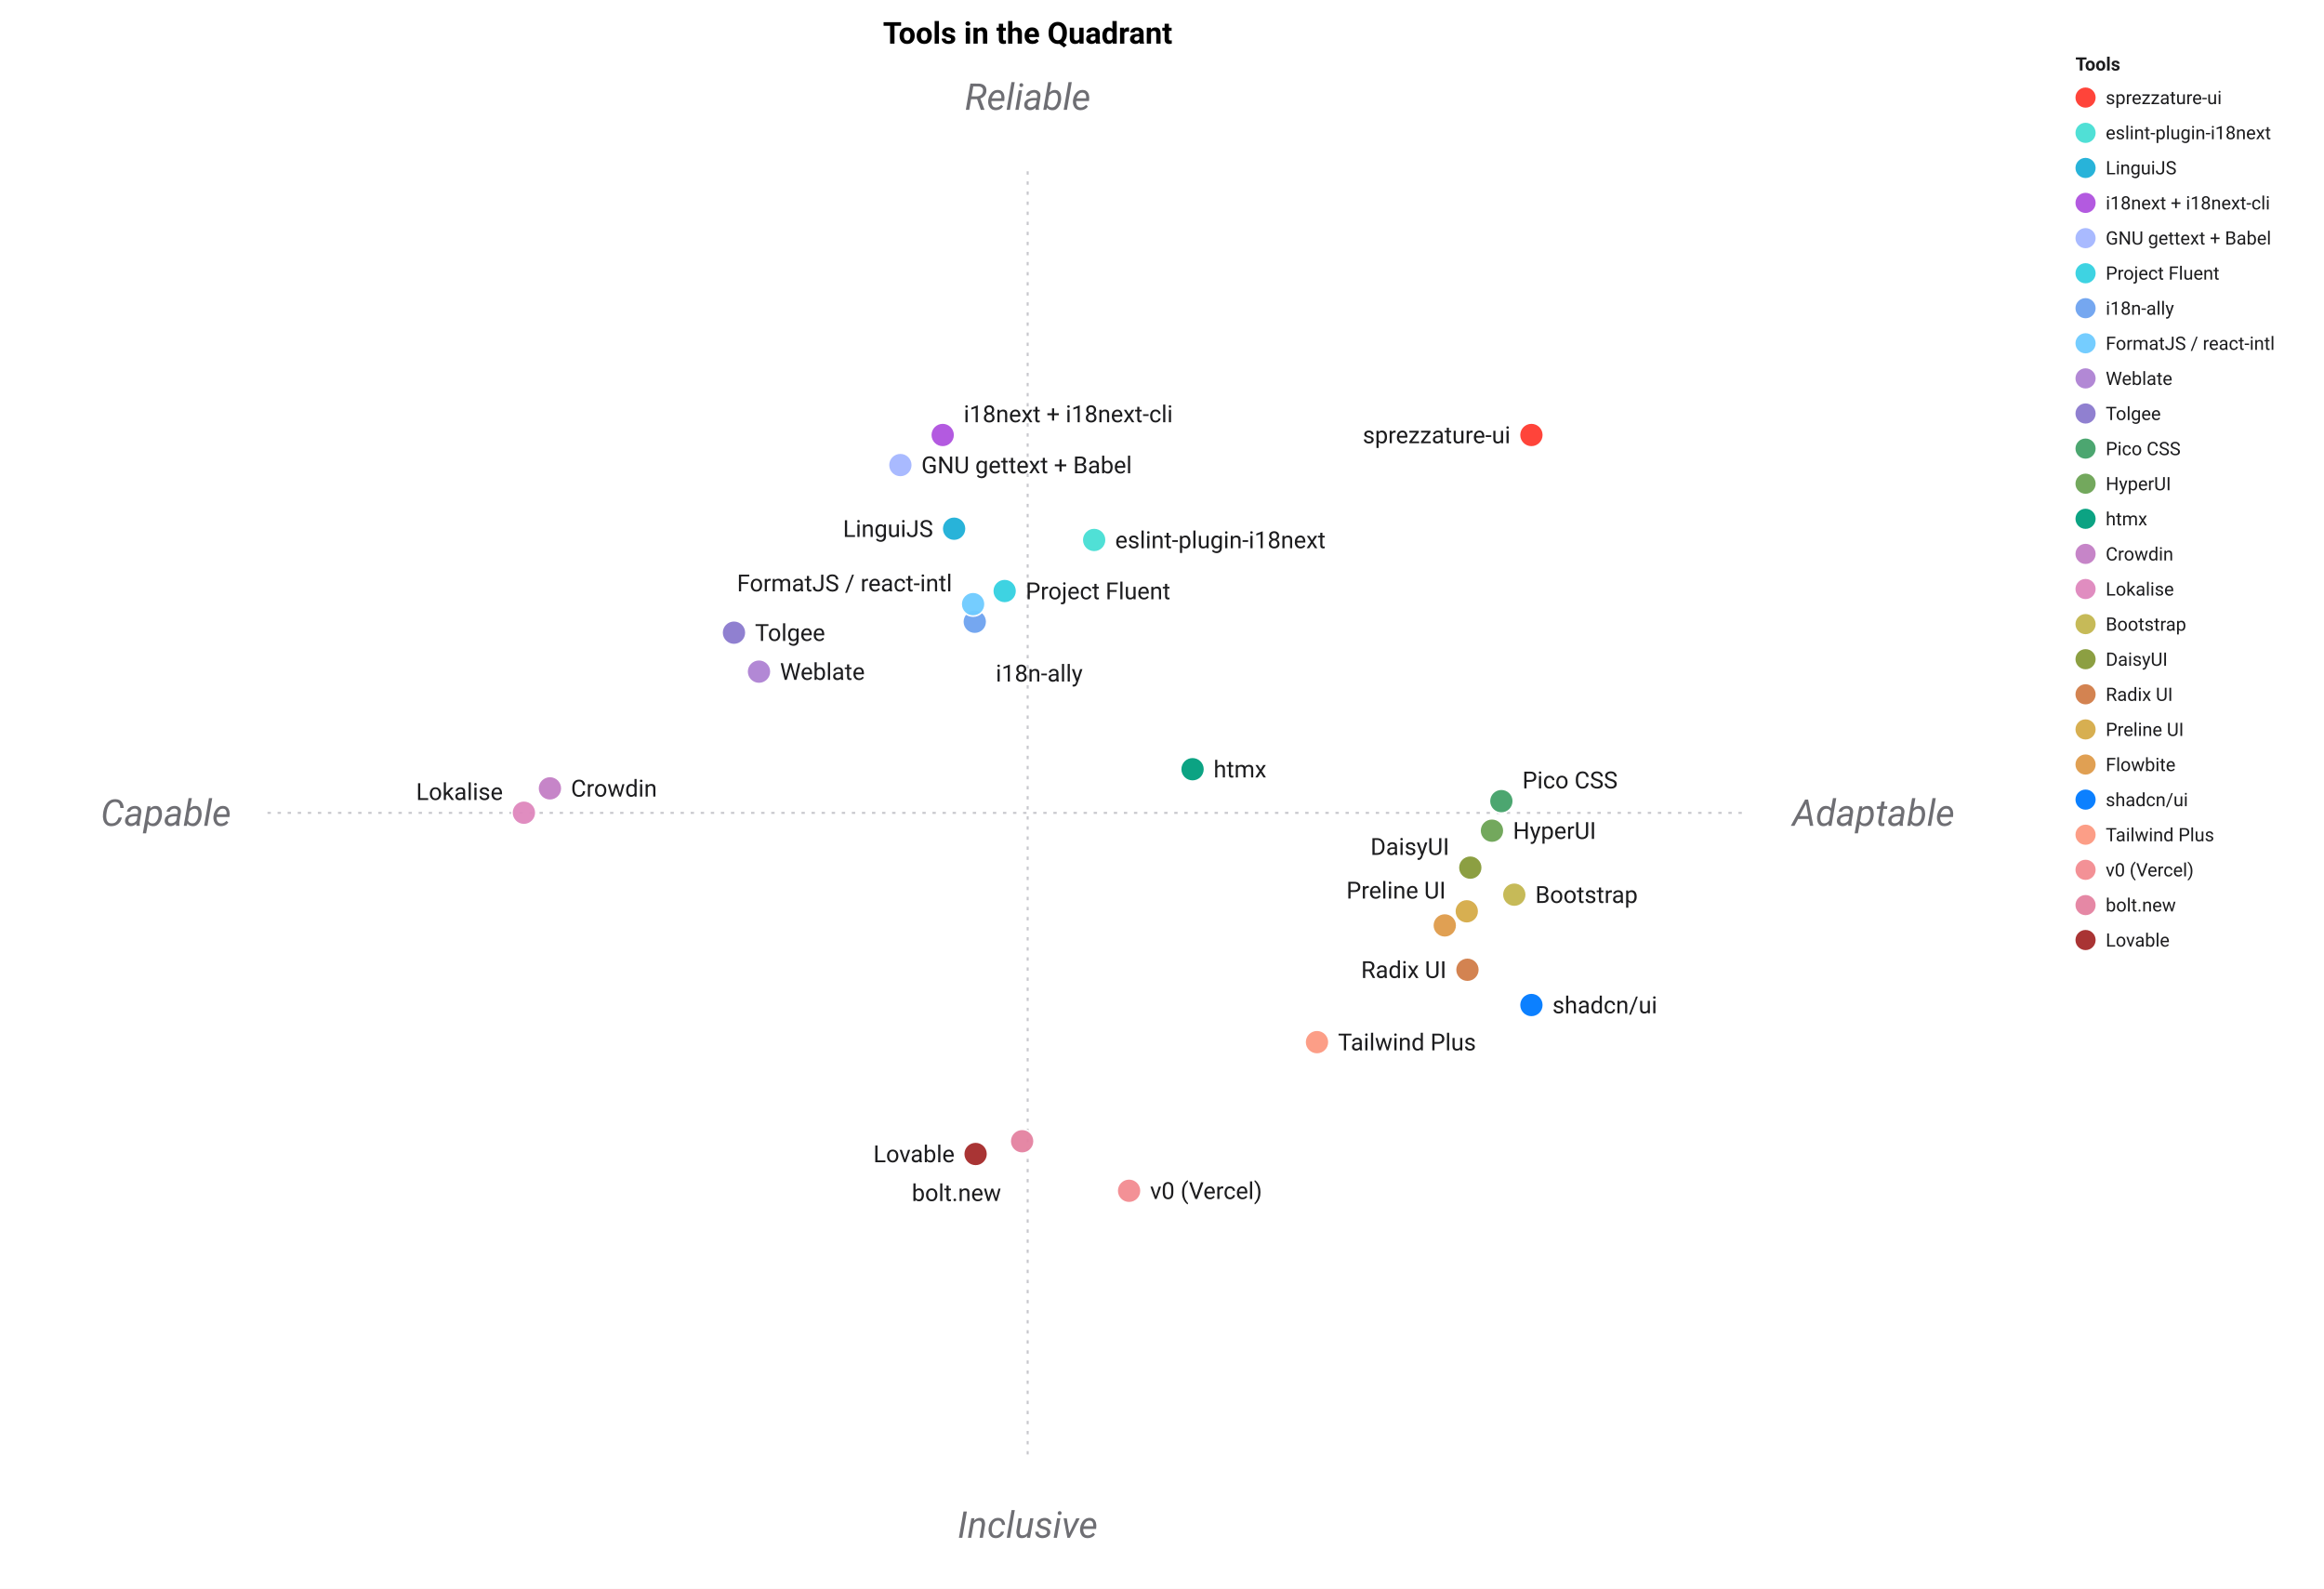
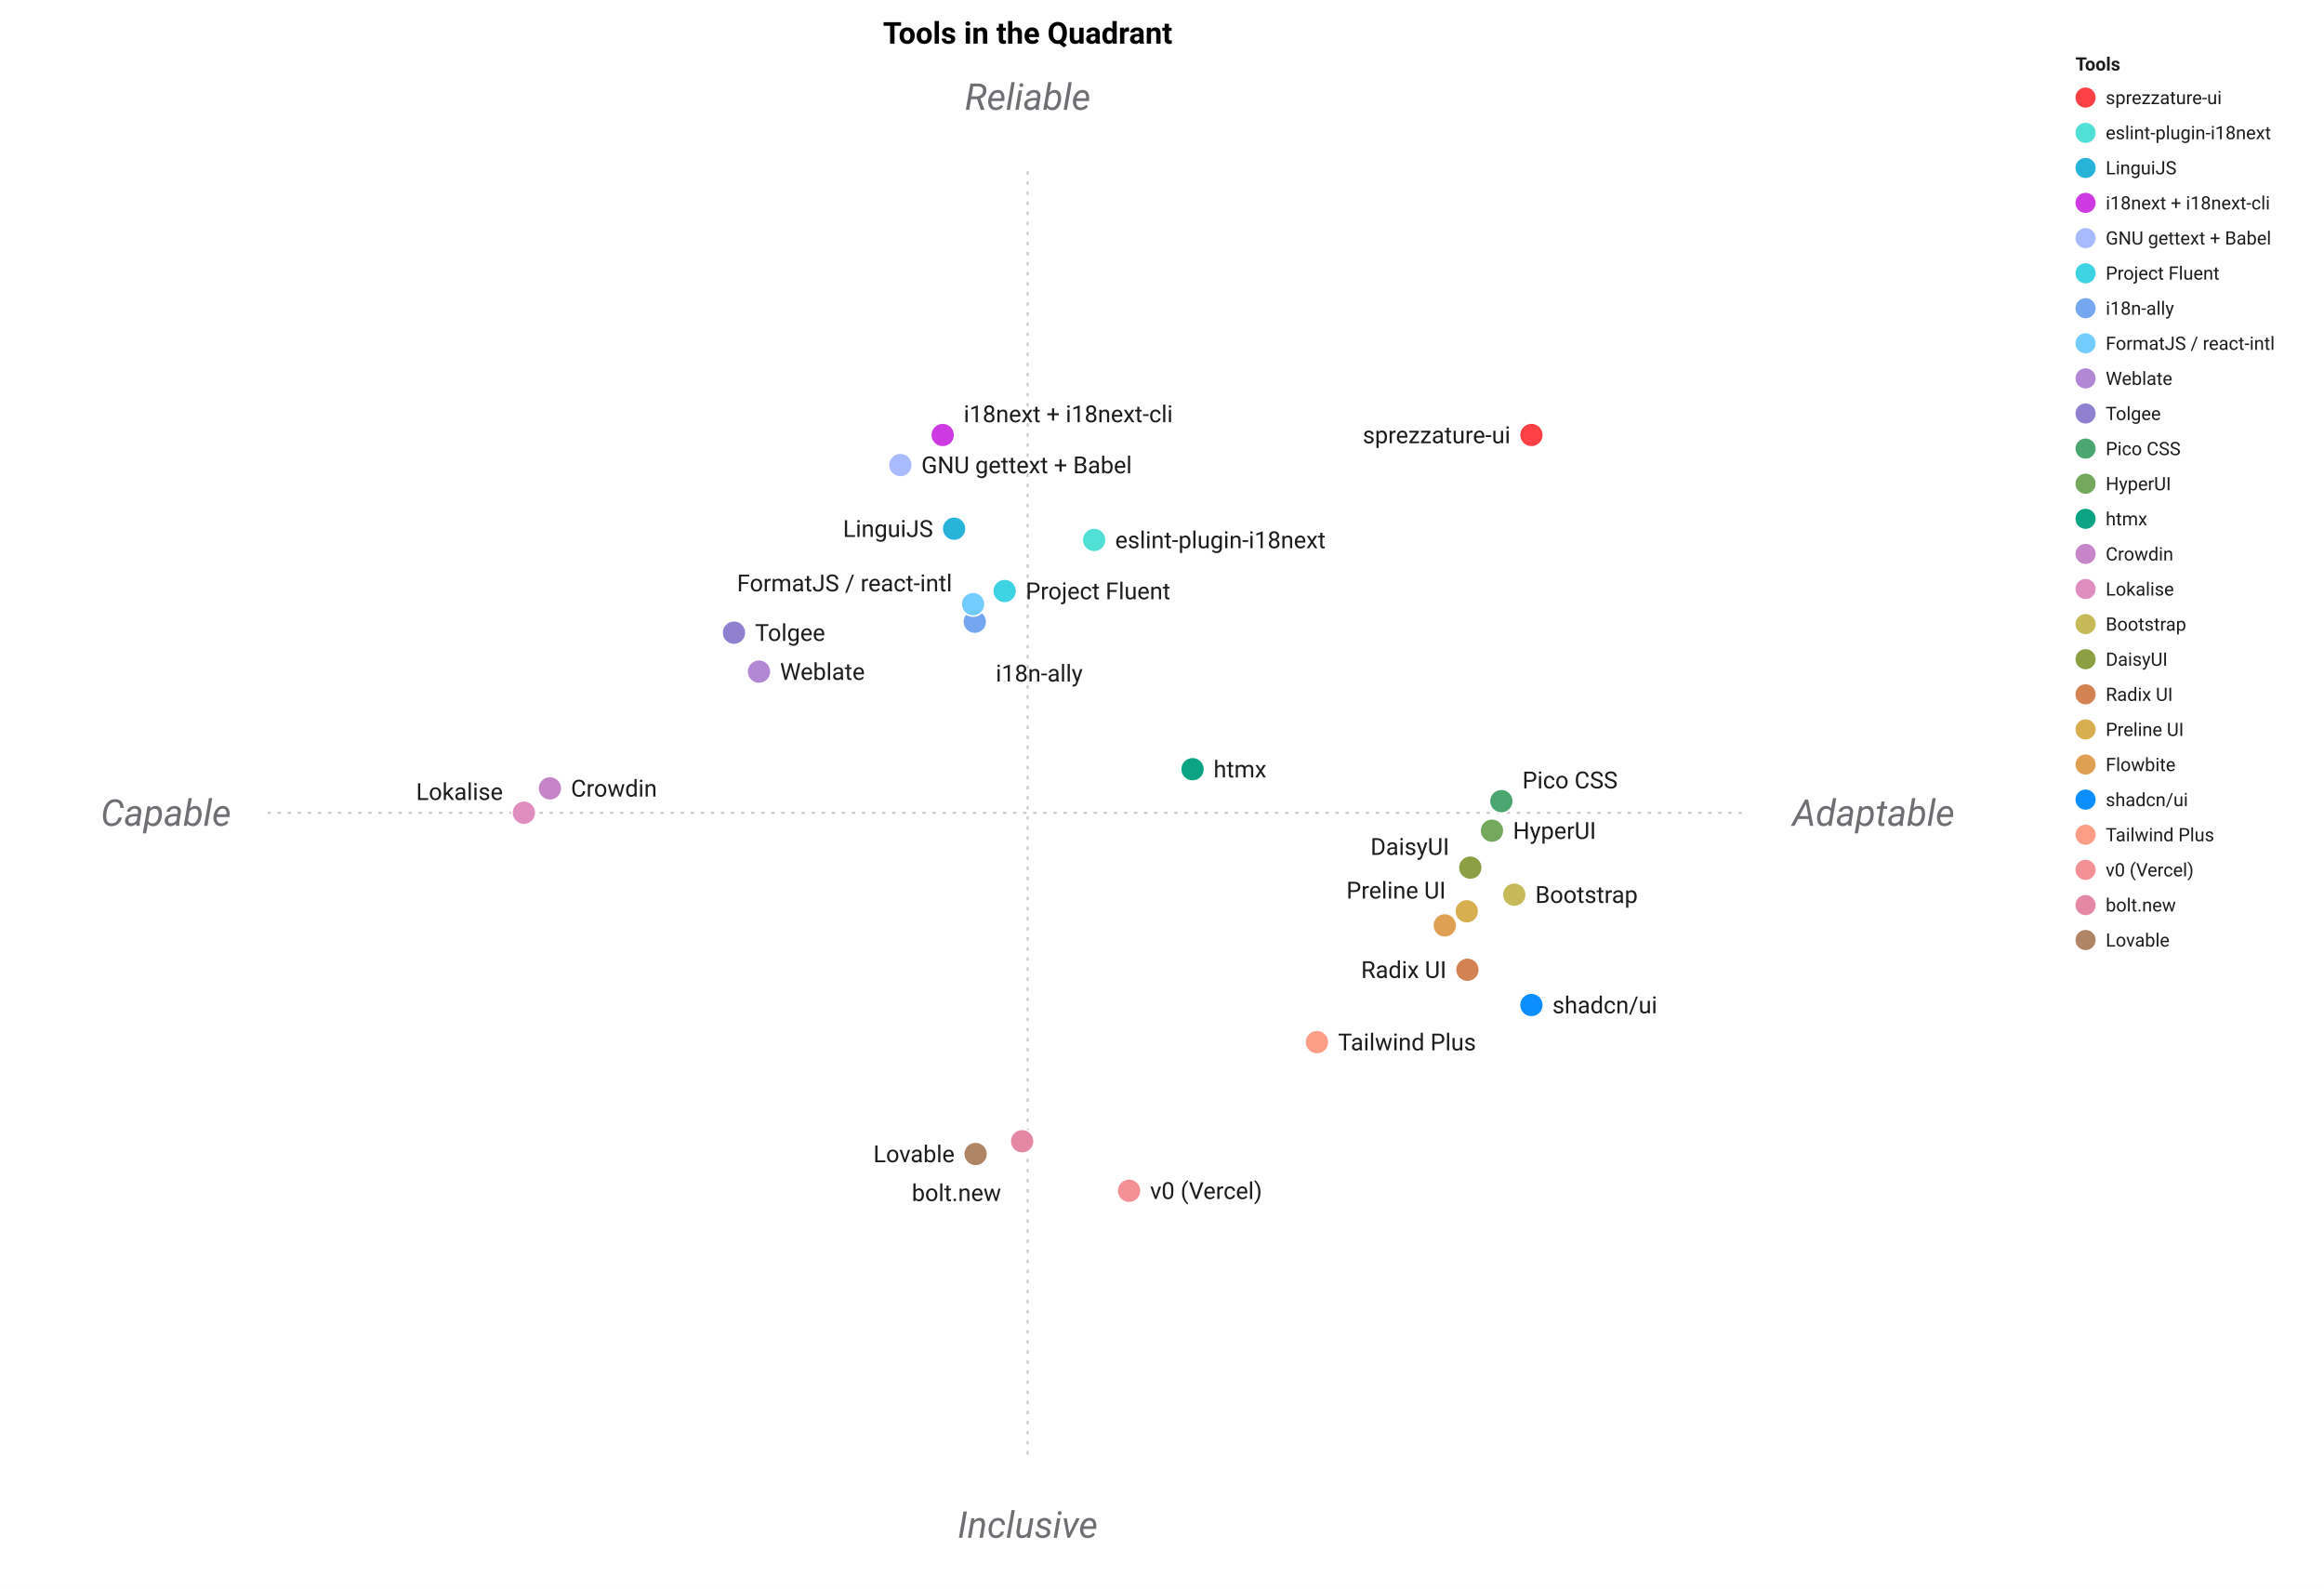
<svg xmlns="http://www.w3.org/2000/svg" width="1384" height="946" viewBox="0 0 1384 946" role="img" aria-labelledby="sp-title sp-desc" font-family="Roboto, -apple-system, Helvetica, Arial, sans-serif">
  <rect width="1384" height="946" fill="#FFFFFF" />
  <style>.sp-dot{cursor:pointer}.sp-dot:hover circle,.sp-dot:focus circle{stroke-width:2.4}.sp-dot:hover,.sp-dot:focus{filter:brightness(1.08);outline:none}</style>
  <line x1="159.3" y1="484.0" x2="1039.2" y2="484.0" stroke="#C7C7CC" stroke-width="1.2" stroke-dasharray="2,4" />
  <line x1="612.0" y1="866.0" x2="612.0" y2="102.0" stroke="#C7C7CC" stroke-width="1.2" stroke-dasharray="2,4" />
  <text data-pole="right" x="1164.0" y="491.7" font-size="22" font-style="italic" fill="#6E6E73" text-anchor="end">Adaptable</text>
  <text data-pole="left" x="60.0" y="491.7" font-size="22" font-style="italic" fill="#6E6E73" text-anchor="start">Capable</text>
  <text data-pole="top" x="612.0" y="65.4" font-size="22" font-style="italic" fill="#6E6E73" text-anchor="middle">Reliable</text>
  <text data-pole="bottom" x="612.0" y="915.6" font-size="22" font-style="italic" fill="#6E6E73" text-anchor="middle">Inclusive</text>
  <g class="sp-dot" tabindex="0" role="img" aria-label="Tools: sprezzature-ui Hardcoded string detection: 2 Source languages covered: 3 Catalogue scaffolding and compilation: 5 Runtime loader shipped: 4 CI verdict with an exit code: 5 No framework runtime in the output: 5 Accessibility out of the box: 3 Dark mode out of the box: 5 Reduced motion guard: 5 Customisation and theming: 5 Deterministic and reproducible: 5 Local and offline (no account): 5 Free or open source: 5 Maturity and ecosystem: 1 Component library breadth: 2 Translator workflow: 1">
-     <circle cx="912.0" cy="259.0" r="7.14" fill="#FF3B30" stroke="white" stroke-width="1" opacity="0.95" />
+     <circle cx="912.0" cy="259.0" r="7.14" fill="#FF383C" stroke="white" stroke-width="1" opacity="0.95" />
  </g>
  <text x="899.5" y="263.9" font-size="14" fill="#1C1C1E" text-anchor="end">sprezzature-ui</text>
  <g class="sp-dot" tabindex="0" role="img" aria-label="Tools: i18next + i18next-cli Hardcoded string detection: 5 Source languages covered: 2 Catalogue scaffolding and compilation: 5 Runtime loader shipped: 5 CI verdict with an exit code: 5 No framework runtime in the output: 3 Accessibility out of the box: 1 Dark mode out of the box: 1 Reduced motion guard: 1 Customisation and theming: 2 Deterministic and reproducible: 4 Local and offline (no account): 5 Free or open source: 5 Maturity and ecosystem: 5 Component library breadth: 1 Translator workflow: 2">
-     <circle cx="561.4" cy="259.0" r="7.14" fill="#AF52DE" stroke="white" stroke-width="1" opacity="0.95" />
+     <circle cx="561.4" cy="259.0" r="7.14" fill="#CB30E0" stroke="white" stroke-width="1" opacity="0.95" />
  </g>
  <text x="573.9" y="251.4" font-size="14" fill="#1C1C1E" text-anchor="start">i18next + i18next-cli</text>
  <g class="sp-dot" tabindex="0" role="img" aria-label="Tools: eslint-plugin-i18next Hardcoded string detection: 5 Source languages covered: 2 Catalogue scaffolding and compilation: 1 Runtime loader shipped: 1 CI verdict with an exit code: 5 No framework runtime in the output: 3 Accessibility out of the box: 1 Dark mode out of the box: 1 Reduced motion guard: 1 Customisation and theming: 1 Deterministic and reproducible: 5 Local and offline (no account): 5 Free or open source: 5 Maturity and ecosystem: 4 Component library breadth: 1 Translator workflow: 1">
    <circle cx="651.6" cy="321.5" r="7.14" fill="#47DED4" stroke="white" stroke-width="1" opacity="0.95" />
  </g>
  <text x="664.1" y="326.4" font-size="14" fill="#1C1C1E" text-anchor="start">eslint-plugin-i18next</text>
  <g class="sp-dot" tabindex="0" role="img" aria-label="Tools: i18n-ally Hardcoded string detection: 4 Source languages covered: 4 Catalogue scaffolding and compilation: 3 Runtime loader shipped: 1 CI verdict with an exit code: 1 No framework runtime in the output: 3 Accessibility out of the box: 1 Dark mode out of the box: 1 Reduced motion guard: 1 Customisation and theming: 1 Deterministic and reproducible: 3 Local and offline (no account): 5 Free or open source: 5 Maturity and ecosystem: 3 Component library breadth: 1 Translator workflow: 2">
    <circle cx="580.5" cy="370.2" r="7.14" fill="#6EA3EF" stroke="white" stroke-width="1" opacity="0.95" />
  </g>
  <text x="593.0" y="405.8" font-size="14" fill="#1C1C1E" text-anchor="start">i18n-ally</text>
  <g class="sp-dot" tabindex="0" role="img" aria-label="Tools: FormatJS / react-intl Hardcoded string detection: 2 Source languages covered: 2 Catalogue scaffolding and compilation: 4 Runtime loader shipped: 5 CI verdict with an exit code: 2 No framework runtime in the output: 2 Accessibility out of the box: 1 Dark mode out of the box: 1 Reduced motion guard: 1 Customisation and theming: 2 Deterministic and reproducible: 4 Local and offline (no account): 5 Free or open source: 5 Maturity and ecosystem: 5 Component library breadth: 1 Translator workflow: 2">
    <circle cx="579.5" cy="359.7" r="7.14" fill="#6ECBFF" stroke="white" stroke-width="1" opacity="0.95" />
  </g>
  <text x="567.0" y="352.1" font-size="14" fill="#1C1C1E" text-anchor="end">FormatJS / react-intl</text>
  <g class="sp-dot" tabindex="0" role="img" aria-label="Tools: LinguiJS Hardcoded string detection: 2 Source languages covered: 2 Catalogue scaffolding and compilation: 5 Runtime loader shipped: 5 CI verdict with an exit code: 3 No framework runtime in the output: 3 Accessibility out of the box: 1 Dark mode out of the box: 1 Reduced motion guard: 1 Customisation and theming: 2 Deterministic and reproducible: 4 Local and offline (no account): 5 Free or open source: 5 Maturity and ecosystem: 4 Component library breadth: 1 Translator workflow: 3">
    <circle cx="568.2" cy="314.8" r="7.14" fill="#1DAFD7" stroke="white" stroke-width="1" opacity="0.95" />
  </g>
  <text x="555.7" y="319.7" font-size="14" fill="#1C1C1E" text-anchor="end">LinguiJS</text>
  <g class="sp-dot" tabindex="0" role="img" aria-label="Tools: GNU gettext + Babel Hardcoded string detection: 2 Source languages covered: 5 Catalogue scaffolding and compilation: 5 Runtime loader shipped: 4 CI verdict with an exit code: 3 No framework runtime in the output: 5 Accessibility out of the box: 1 Dark mode out of the box: 1 Reduced motion guard: 1 Customisation and theming: 1 Deterministic and reproducible: 5 Local and offline (no account): 5 Free or open source: 5 Maturity and ecosystem: 5 Component library breadth: 1 Translator workflow: 3">
    <circle cx="536.2" cy="276.9" r="7.14" fill="#A5B7FF" stroke="white" stroke-width="1" opacity="0.95" />
  </g>
  <text x="548.7" y="281.8" font-size="14" fill="#1C1C1E" text-anchor="start">GNU gettext + Babel</text>
  <g class="sp-dot" tabindex="0" role="img" aria-label="Tools: Project Fluent Hardcoded string detection: 1 Source languages covered: 2 Catalogue scaffolding and compilation: 3 Runtime loader shipped: 4 CI verdict with an exit code: 2 No framework runtime in the output: 4 Accessibility out of the box: 1 Dark mode out of the box: 1 Reduced motion guard: 1 Customisation and theming: 1 Deterministic and reproducible: 4 Local and offline (no account): 5 Free or open source: 5 Maturity and ecosystem: 3 Component library breadth: 1 Translator workflow: 3">
    <circle cx="598.3" cy="351.9" r="7.14" fill="#34D1E1" stroke="white" stroke-width="1" opacity="0.95" />
  </g>
  <text x="610.8" y="356.8" font-size="14" fill="#1C1C1E" text-anchor="start">Project Fluent</text>
  <g class="sp-dot" tabindex="0" role="img" aria-label="Tools: Weblate Hardcoded string detection: 1 Source languages covered: 5 Catalogue scaffolding and compilation: 3 Runtime loader shipped: 1 CI verdict with an exit code: 3 No framework runtime in the output: 4 Accessibility out of the box: 1 Dark mode out of the box: 1 Reduced motion guard: 1 Customisation and theming: 1 Deterministic and reproducible: 2 Local and offline (no account): 4 Free or open source: 5 Maturity and ecosystem: 4 Component library breadth: 1 Translator workflow: 5">
    <circle cx="452.0" cy="399.9" r="7.14" fill="#AE82D3" stroke="white" stroke-width="1" opacity="0.95" />
  </g>
  <text x="464.5" y="404.8" font-size="14" fill="#1C1C1E" text-anchor="start">Weblate</text>
  <g class="sp-dot" tabindex="0" role="img" aria-label="Tools: Crowdin Hardcoded string detection: 1 Source languages covered: 5 Catalogue scaffolding and compilation: 3 Runtime loader shipped: 3 CI verdict with an exit code: 3 No framework runtime in the output: 4 Accessibility out of the box: 1 Dark mode out of the box: 1 Reduced motion guard: 1 Customisation and theming: 1 Deterministic and reproducible: 2 Local and offline (no account): 1 Free or open source: 2 Maturity and ecosystem: 5 Component library breadth: 1 Translator workflow: 5">
    <circle cx="327.5" cy="469.4" r="7.14" fill="#C37FC5" stroke="white" stroke-width="1" opacity="0.95" />
  </g>
  <text x="340.0" y="474.3" font-size="14" fill="#1C1C1E" text-anchor="start">Crowdin</text>
  <g class="sp-dot" tabindex="0" role="img" aria-label="Tools: Lokalise Hardcoded string detection: 1 Source languages covered: 5 Catalogue scaffolding and compilation: 3 Runtime loader shipped: 3 CI verdict with an exit code: 3 No framework runtime in the output: 4 Accessibility out of the box: 1 Dark mode out of the box: 1 Reduced motion guard: 1 Customisation and theming: 1 Deterministic and reproducible: 2 Local and offline (no account): 1 Free or open source: 1 Maturity and ecosystem: 5 Component library breadth: 1 Translator workflow: 5">
    <circle cx="312.0" cy="483.9" r="7.14" fill="#DE87BD" stroke="white" stroke-width="1" opacity="0.95" />
  </g>
  <text x="299.5" y="476.3" font-size="14" fill="#1C1C1E" text-anchor="end">Lokalise</text>
  <g class="sp-dot" tabindex="0" role="img" aria-label="Tools: Tolgee Hardcoded string detection: 2 Source languages covered: 4 Catalogue scaffolding and compilation: 3 Runtime loader shipped: 4 CI verdict with an exit code: 3 No framework runtime in the output: 3 Accessibility out of the box: 1 Dark mode out of the box: 1 Reduced motion guard: 1 Customisation and theming: 1 Deterministic and reproducible: 2 Local and offline (no account): 4 Free or open source: 4 Maturity and ecosystem: 3 Component library breadth: 1 Translator workflow: 5">
    <circle cx="437.1" cy="376.7" r="7.14" fill="#8B7ACE" stroke="white" stroke-width="1" opacity="0.95" />
  </g>
  <text x="449.6" y="381.6" font-size="14" fill="#1C1C1E" text-anchor="start">Tolgee</text>
  <g class="sp-dot" tabindex="0" role="img" aria-label="Tools: shadcn/ui Hardcoded string detection: 1 Source languages covered: 1 Catalogue scaffolding and compilation: 1 Runtime loader shipped: 1 CI verdict with an exit code: 1 No framework runtime in the output: 1 Accessibility out of the box: 5 Dark mode out of the box: 5 Reduced motion guard: 3 Customisation and theming: 5 Deterministic and reproducible: 4 Local and offline (no account): 5 Free or open source: 5 Maturity and ecosystem: 5 Component library breadth: 5 Translator workflow: 1">
-     <circle cx="912.0" cy="598.4" r="7.14" fill="#007AFF" stroke="white" stroke-width="1" opacity="0.95" />
+     <circle cx="912.0" cy="598.4" r="7.14" fill="#0088FF" stroke="white" stroke-width="1" opacity="0.95" />
  </g>
  <text x="924.5" y="603.3" font-size="14" fill="#1C1C1E" text-anchor="start">shadcn/ui</text>
  <g class="sp-dot" tabindex="0" role="img" aria-label="Tools: Tailwind Plus Hardcoded string detection: 1 Source languages covered: 1 Catalogue scaffolding and compilation: 1 Runtime loader shipped: 1 CI verdict with an exit code: 1 No framework runtime in the output: 4 Accessibility out of the box: 4 Dark mode out of the box: 4 Reduced motion guard: 2 Customisation and theming: 4 Deterministic and reproducible: 4 Local and offline (no account): 4 Free or open source: 1 Maturity and ecosystem: 5 Component library breadth: 5 Translator workflow: 1">
    <circle cx="784.3" cy="620.5" r="7.14" fill="#FC9981" stroke="white" stroke-width="1" opacity="0.95" />
  </g>
  <text x="796.8" y="625.4" font-size="14" fill="#1C1C1E" text-anchor="start">Tailwind Plus</text>
  <g class="sp-dot" tabindex="0" role="img" aria-label="Tools: DaisyUI Hardcoded string detection: 1 Source languages covered: 1 Catalogue scaffolding and compilation: 1 Runtime loader shipped: 1 CI verdict with an exit code: 1 No framework runtime in the output: 5 Accessibility out of the box: 3 Dark mode out of the box: 5 Reduced motion guard: 2 Customisation and theming: 4 Deterministic and reproducible: 4 Local and offline (no account): 5 Free or open source: 5 Maturity and ecosystem: 4 Component library breadth: 4 Translator workflow: 1">
    <circle cx="875.6" cy="516.6" r="7.14" fill="#869A39" stroke="white" stroke-width="1" opacity="0.95" />
  </g>
  <text x="863.1" y="509.0" font-size="14" fill="#1C1C1E" text-anchor="end">DaisyUI</text>
  <g class="sp-dot" tabindex="0" role="img" aria-label="Tools: Flowbite Hardcoded string detection: 1 Source languages covered: 1 Catalogue scaffolding and compilation: 1 Runtime loader shipped: 1 CI verdict with an exit code: 1 No framework runtime in the output: 4 Accessibility out of the box: 3 Dark mode out of the box: 5 Reduced motion guard: 2 Customisation and theming: 4 Deterministic and reproducible: 4 Local and offline (no account): 5 Free or open source: 4 Maturity and ecosystem: 4 Component library breadth: 5 Translator workflow: 1">
    <circle cx="860.4" cy="551.0" r="7.14" fill="#DE9B4B" stroke="white" stroke-width="1" opacity="0.95" />
  </g>
  <g class="sp-dot" tabindex="0" role="img" aria-label="Tools: Preline UI Hardcoded string detection: 1 Source languages covered: 1 Catalogue scaffolding and compilation: 1 Runtime loader shipped: 1 CI verdict with an exit code: 1 No framework runtime in the output: 4 Accessibility out of the box: 3 Dark mode out of the box: 5 Reduced motion guard: 2 Customisation and theming: 4 Deterministic and reproducible: 4 Local and offline (no account): 5 Free or open source: 4 Maturity and ecosystem: 3 Component library breadth: 5 Translator workflow: 1">
    <circle cx="873.5" cy="542.6" r="7.14" fill="#D5AB48" stroke="white" stroke-width="1" opacity="0.95" />
  </g>
  <text x="861.0" y="535.0" font-size="14" fill="#1C1C1E" text-anchor="end">Preline UI</text>
  <g class="sp-dot" tabindex="0" role="img" aria-label="Tools: HyperUI Hardcoded string detection: 1 Source languages covered: 1 Catalogue scaffolding and compilation: 1 Runtime loader shipped: 1 CI verdict with an exit code: 1 No framework runtime in the output: 5 Accessibility out of the box: 3 Dark mode out of the box: 4 Reduced motion guard: 1 Customisation and theming: 5 Deterministic and reproducible: 5 Local and offline (no account): 5 Free or open source: 5 Maturity and ecosystem: 3 Component library breadth: 4 Translator workflow: 1">
    <circle cx="888.5" cy="494.6" r="7.14" fill="#6CA455" stroke="white" stroke-width="1" opacity="0.95" />
  </g>
  <text x="901.0" y="499.5" font-size="14" fill="#1C1C1E" text-anchor="start">HyperUI</text>
  <g class="sp-dot" tabindex="0" role="img" aria-label="Tools: Radix UI Hardcoded string detection: 1 Source languages covered: 1 Catalogue scaffolding and compilation: 1 Runtime loader shipped: 1 CI verdict with an exit code: 1 No framework runtime in the output: 1 Accessibility out of the box: 5 Dark mode out of the box: 3 Reduced motion guard: 3 Customisation and theming: 5 Deterministic and reproducible: 4 Local and offline (no account): 5 Free or open source: 5 Maturity and ecosystem: 5 Component library breadth: 4 Translator workflow: 1">
    <circle cx="873.9" cy="577.4" r="7.14" fill="#D17D48" stroke="white" stroke-width="1" opacity="0.95" />
  </g>
  <text x="861.4" y="582.3" font-size="14" fill="#1C1C1E" text-anchor="end">Radix UI</text>
  <g class="sp-dot" tabindex="0" role="img" aria-label="Tools: Bootstrap Hardcoded string detection: 1 Source languages covered: 1 Catalogue scaffolding and compilation: 1 Runtime loader shipped: 1 CI verdict with an exit code: 1 No framework runtime in the output: 5 Accessibility out of the box: 4 Dark mode out of the box: 4 Reduced motion guard: 4 Customisation and theming: 3 Deterministic and reproducible: 4 Local and offline (no account): 5 Free or open source: 5 Maturity and ecosystem: 5 Component library breadth: 5 Translator workflow: 1">
    <circle cx="901.8" cy="532.7" r="7.14" fill="#C3B750" stroke="white" stroke-width="1" opacity="0.95" />
  </g>
  <text x="914.3" y="537.6" font-size="14" fill="#1C1C1E" text-anchor="start">Bootstrap</text>
  <g class="sp-dot" tabindex="0" role="img" aria-label="Tools: Pico CSS Hardcoded string detection: 1 Source languages covered: 1 Catalogue scaffolding and compilation: 1 Runtime loader shipped: 1 CI verdict with an exit code: 1 No framework runtime in the output: 5 Accessibility out of the box: 4 Dark mode out of the box: 5 Reduced motion guard: 2 Customisation and theming: 3 Deterministic and reproducible: 5 Local and offline (no account): 5 Free or open source: 5 Maturity and ecosystem: 3 Component library breadth: 2 Translator workflow: 1">
    <circle cx="894.1" cy="477.0" r="7.14" fill="#43A269" stroke="white" stroke-width="1" opacity="0.95" />
  </g>
  <text x="906.6" y="469.4" font-size="14" fill="#1C1C1E" text-anchor="start">Pico CSS</text>
  <g class="sp-dot" tabindex="0" role="img" aria-label="Tools: htmx Hardcoded string detection: 1 Source languages covered: 1 Catalogue scaffolding and compilation: 1 Runtime loader shipped: 1 CI verdict with an exit code: 1 No framework runtime in the output: 4 Accessibility out of the box: 3 Dark mode out of the box: 1 Reduced motion guard: 1 Customisation and theming: 1 Deterministic and reproducible: 4 Local and offline (no account): 5 Free or open source: 5 Maturity and ecosystem: 4 Component library breadth: 1 Translator workflow: 1">
    <circle cx="710.2" cy="458.0" r="7.14" fill="#009E7D" stroke="white" stroke-width="1" opacity="0.95" />
  </g>
  <text x="722.7" y="462.9" font-size="14" fill="#1C1C1E" text-anchor="start">htmx</text>
  <g class="sp-dot" tabindex="0" role="img" aria-label="Tools: v0 (Vercel) Hardcoded string detection: 1 Source languages covered: 1 Catalogue scaffolding and compilation: 1 Runtime loader shipped: 1 CI verdict with an exit code: 1 No framework runtime in the output: 1 Accessibility out of the box: 4 Dark mode out of the box: 4 Reduced motion guard: 2 Customisation and theming: 4 Deterministic and reproducible: 1 Local and offline (no account): 1 Free or open source: 2 Maturity and ecosystem: 4 Component library breadth: 5 Translator workflow: 1">
    <circle cx="672.4" cy="709.0" r="7.14" fill="#F28C91" stroke="white" stroke-width="1" opacity="0.95" />
  </g>
  <text x="684.9" y="713.9" font-size="14" fill="#1C1C1E" text-anchor="start">v0 (Vercel)</text>
  <g class="sp-dot" tabindex="0" role="img" aria-label="Tools: Lovable Hardcoded string detection: 1 Source languages covered: 1 Catalogue scaffolding and compilation: 1 Runtime loader shipped: 1 CI verdict with an exit code: 1 No framework runtime in the output: 1 Accessibility out of the box: 3 Dark mode out of the box: 3 Reduced motion guard: 1 Customisation and theming: 3 Deterministic and reproducible: 1 Local and offline (no account): 1 Free or open source: 2 Maturity and ecosystem: 4 Component library breadth: 5 Translator workflow: 2">
-     <circle cx="581.0" cy="687.1" r="7.14" fill="#A52A2A" stroke="white" stroke-width="1" opacity="0.95" />
+     <circle cx="581.0" cy="687.1" r="7.14" fill="#AC7F5E" stroke="white" stroke-width="1" opacity="0.95" />
  </g>
  <text x="568.5" y="692.0" font-size="14" fill="#1C1C1E" text-anchor="end">Lovable</text>
  <g class="sp-dot" tabindex="0" role="img" aria-label="Tools: bolt.new Hardcoded string detection: 1 Source languages covered: 1 Catalogue scaffolding and compilation: 1 Runtime loader shipped: 1 CI verdict with an exit code: 1 No framework runtime in the output: 2 Accessibility out of the box: 3 Dark mode out of the box: 3 Reduced motion guard: 1 Customisation and theming: 3 Deterministic and reproducible: 1 Local and offline (no account): 1 Free or open source: 2 Maturity and ecosystem: 4 Component library breadth: 5 Translator workflow: 1">
    <circle cx="608.7" cy="679.5" r="7.14" fill="#E482A1" stroke="white" stroke-width="1" opacity="0.95" />
  </g>
  <text x="596.2" y="715.1" font-size="14" fill="#1C1C1E" text-anchor="end">bolt.new</text>
  <text x="1236.0" y="42.0" font-size="11" font-weight="700" fill="#1C1C1E">Tools</text>
-   <circle cx="1242.0" cy="58.1" r="6" fill="#FF3B30" opacity="0.95" />
+   <circle cx="1242.0" cy="58.1" r="6" fill="#FF383C" opacity="0.95" />
  <text x="1254.0" y="62.0" font-size="11" fill="#1C1C1E">sprezzature-ui</text>
  <circle cx="1242.0" cy="79.1" r="6" fill="#47DED4" opacity="0.95" />
  <text x="1254.0" y="82.9" font-size="11" fill="#1C1C1E">eslint-plugin-i18next</text>
  <circle cx="1242.0" cy="100.0" r="6" fill="#1DAFD7" opacity="0.95" />
  <text x="1254.0" y="103.8" font-size="11" fill="#1C1C1E">LinguiJS</text>
-   <circle cx="1242.0" cy="120.8" r="6" fill="#AF52DE" opacity="0.95" />
+   <circle cx="1242.0" cy="120.8" r="6" fill="#CB30E0" opacity="0.95" />
  <text x="1254.0" y="124.7" font-size="11" fill="#1C1C1E">i18next + i18next-cli</text>
  <circle cx="1242.0" cy="141.8" r="6" fill="#A5B7FF" opacity="0.95" />
  <text x="1254.0" y="145.6" font-size="11" fill="#1C1C1E">GNU gettext + Babel</text>
  <circle cx="1242.0" cy="162.7" r="6" fill="#34D1E1" opacity="0.95" />
  <text x="1254.0" y="166.5" font-size="11" fill="#1C1C1E">Project Fluent</text>
  <circle cx="1242.0" cy="183.5" r="6" fill="#6EA3EF" opacity="0.95" />
  <text x="1254.0" y="187.4" font-size="11" fill="#1C1C1E">i18n-ally</text>
  <circle cx="1242.0" cy="204.4" r="6" fill="#6ECBFF" opacity="0.95" />
  <text x="1254.0" y="208.3" font-size="11" fill="#1C1C1E">FormatJS / react-intl</text>
  <circle cx="1242.0" cy="225.3" r="6" fill="#AE82D3" opacity="0.95" />
  <text x="1254.0" y="229.2" font-size="11" fill="#1C1C1E">Weblate</text>
  <circle cx="1242.0" cy="246.2" r="6" fill="#8B7ACE" opacity="0.95" />
  <text x="1254.0" y="250.1" font-size="11" fill="#1C1C1E">Tolgee</text>
  <circle cx="1242.0" cy="267.1" r="6" fill="#43A269" opacity="0.95" />
  <text x="1254.0" y="271.0" font-size="11" fill="#1C1C1E">Pico CSS</text>
  <circle cx="1242.0" cy="288.0" r="6" fill="#6CA455" opacity="0.95" />
  <text x="1254.0" y="291.9" font-size="11" fill="#1C1C1E">HyperUI</text>
  <circle cx="1242.0" cy="308.9" r="6" fill="#009E7D" opacity="0.95" />
  <text x="1254.0" y="312.8" font-size="11" fill="#1C1C1E">htmx</text>
  <circle cx="1242.0" cy="329.8" r="6" fill="#C37FC5" opacity="0.95" />
  <text x="1254.0" y="333.7" font-size="11" fill="#1C1C1E">Crowdin</text>
  <circle cx="1242.0" cy="350.7" r="6" fill="#DE87BD" opacity="0.95" />
  <text x="1254.0" y="354.6" font-size="11" fill="#1C1C1E">Lokalise</text>
  <circle cx="1242.0" cy="371.6" r="6" fill="#C3B750" opacity="0.95" />
  <text x="1254.0" y="375.5" font-size="11" fill="#1C1C1E">Bootstrap</text>
  <circle cx="1242.0" cy="392.5" r="6" fill="#869A39" opacity="0.95" />
  <text x="1254.0" y="396.4" font-size="11" fill="#1C1C1E">DaisyUI</text>
  <circle cx="1242.0" cy="413.4" r="6" fill="#D17D48" opacity="0.95" />
  <text x="1254.0" y="417.3" font-size="11" fill="#1C1C1E">Radix UI</text>
  <circle cx="1242.0" cy="434.3" r="6" fill="#D5AB48" opacity="0.95" />
  <text x="1254.0" y="438.2" font-size="11" fill="#1C1C1E">Preline UI</text>
  <circle cx="1242.0" cy="455.2" r="6" fill="#DE9B4B" opacity="0.95" />
  <text x="1254.0" y="459.1" font-size="11" fill="#1C1C1E">Flowbite</text>
-   <circle cx="1242.0" cy="476.1" r="6" fill="#007AFF" opacity="0.95" />
+   <circle cx="1242.0" cy="476.1" r="6" fill="#0088FF" opacity="0.95" />
  <text x="1254.0" y="480.0" font-size="11" fill="#1C1C1E">shadcn/ui</text>
  <circle cx="1242.0" cy="497.0" r="6" fill="#FC9981" opacity="0.95" />
  <text x="1254.0" y="500.9" font-size="11" fill="#1C1C1E">Tailwind Plus</text>
  <circle cx="1242.0" cy="517.9" r="6" fill="#F28C91" opacity="0.95" />
  <text x="1254.0" y="521.8" font-size="11" fill="#1C1C1E">v0 (Vercel)</text>
  <circle cx="1242.0" cy="538.9" r="6" fill="#E482A1" opacity="0.95" />
  <text x="1254.0" y="542.7" font-size="11" fill="#1C1C1E">bolt.new</text>
-   <circle cx="1242.0" cy="559.7" r="6" fill="#A52A2A" opacity="0.95" />
+   <circle cx="1242.0" cy="559.7" r="6" fill="#AC7F5E" opacity="0.95" />
  <text x="1254.0" y="563.6" font-size="11" fill="#1C1C1E">Lovable</text>
  <text x="612.0" y="26" font-size="18" font-weight="bold" fill="#000" text-anchor="middle">Tools in the Quadrant</text>
</svg>
